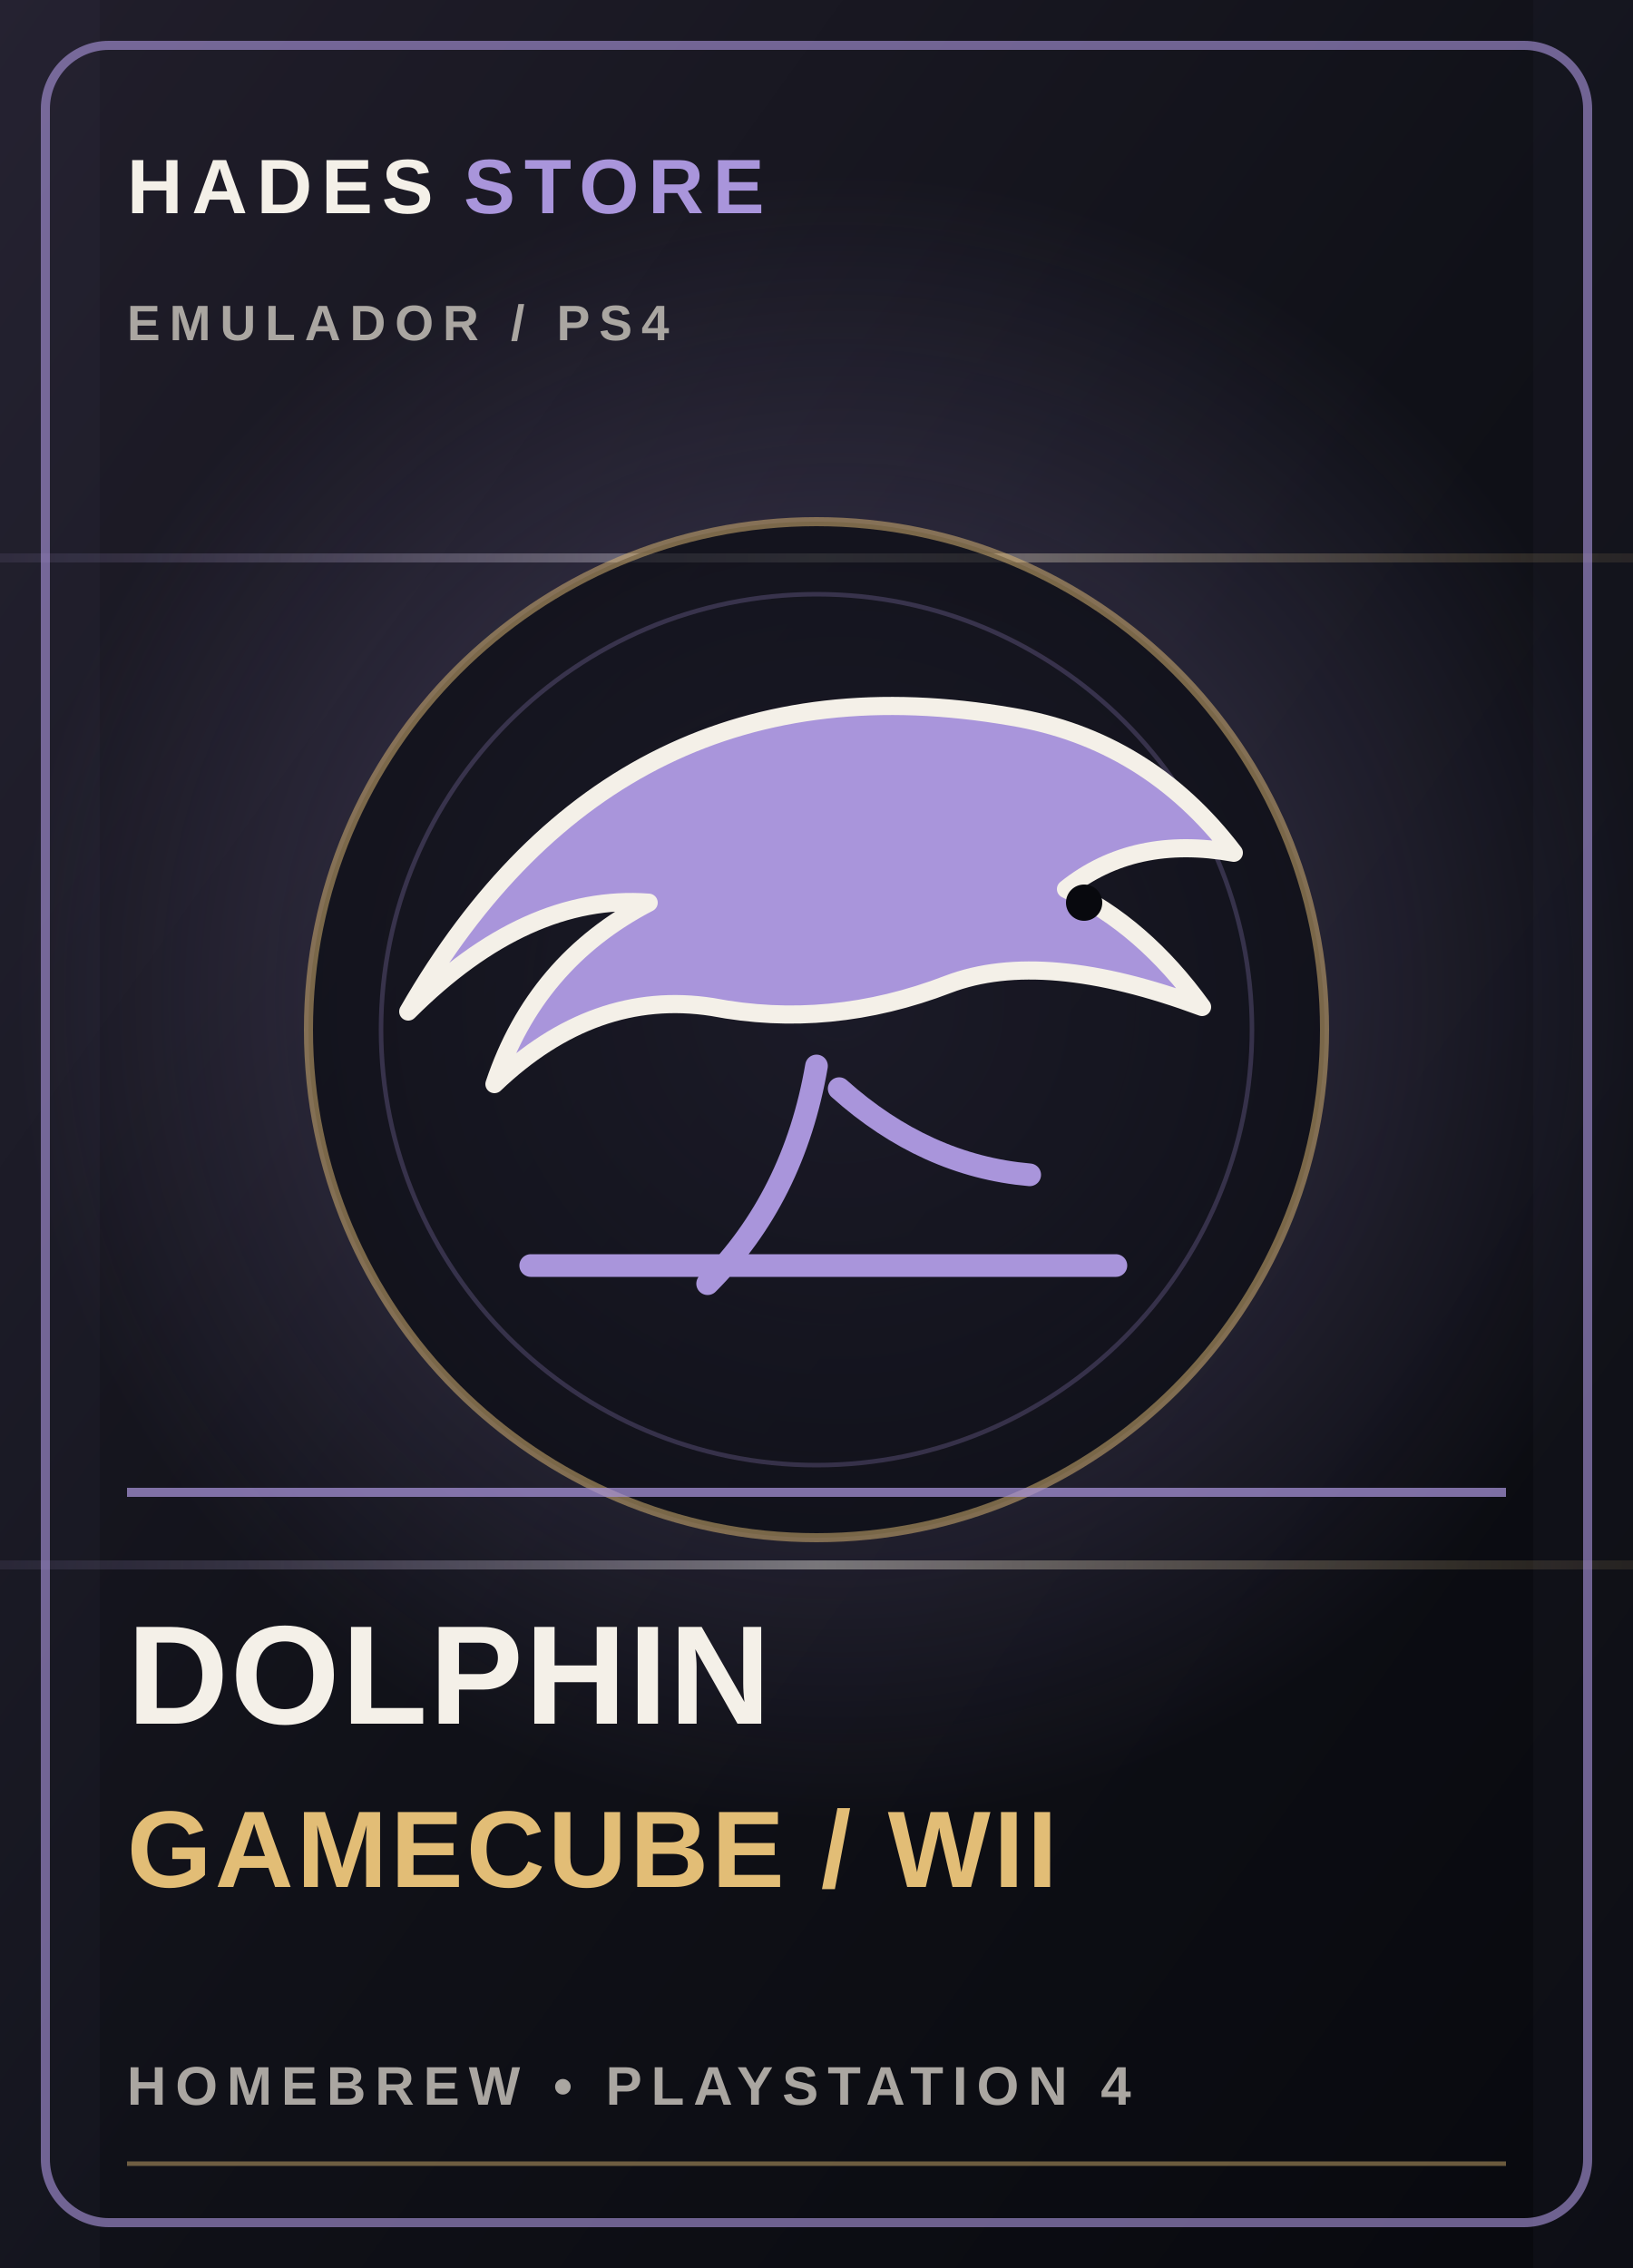
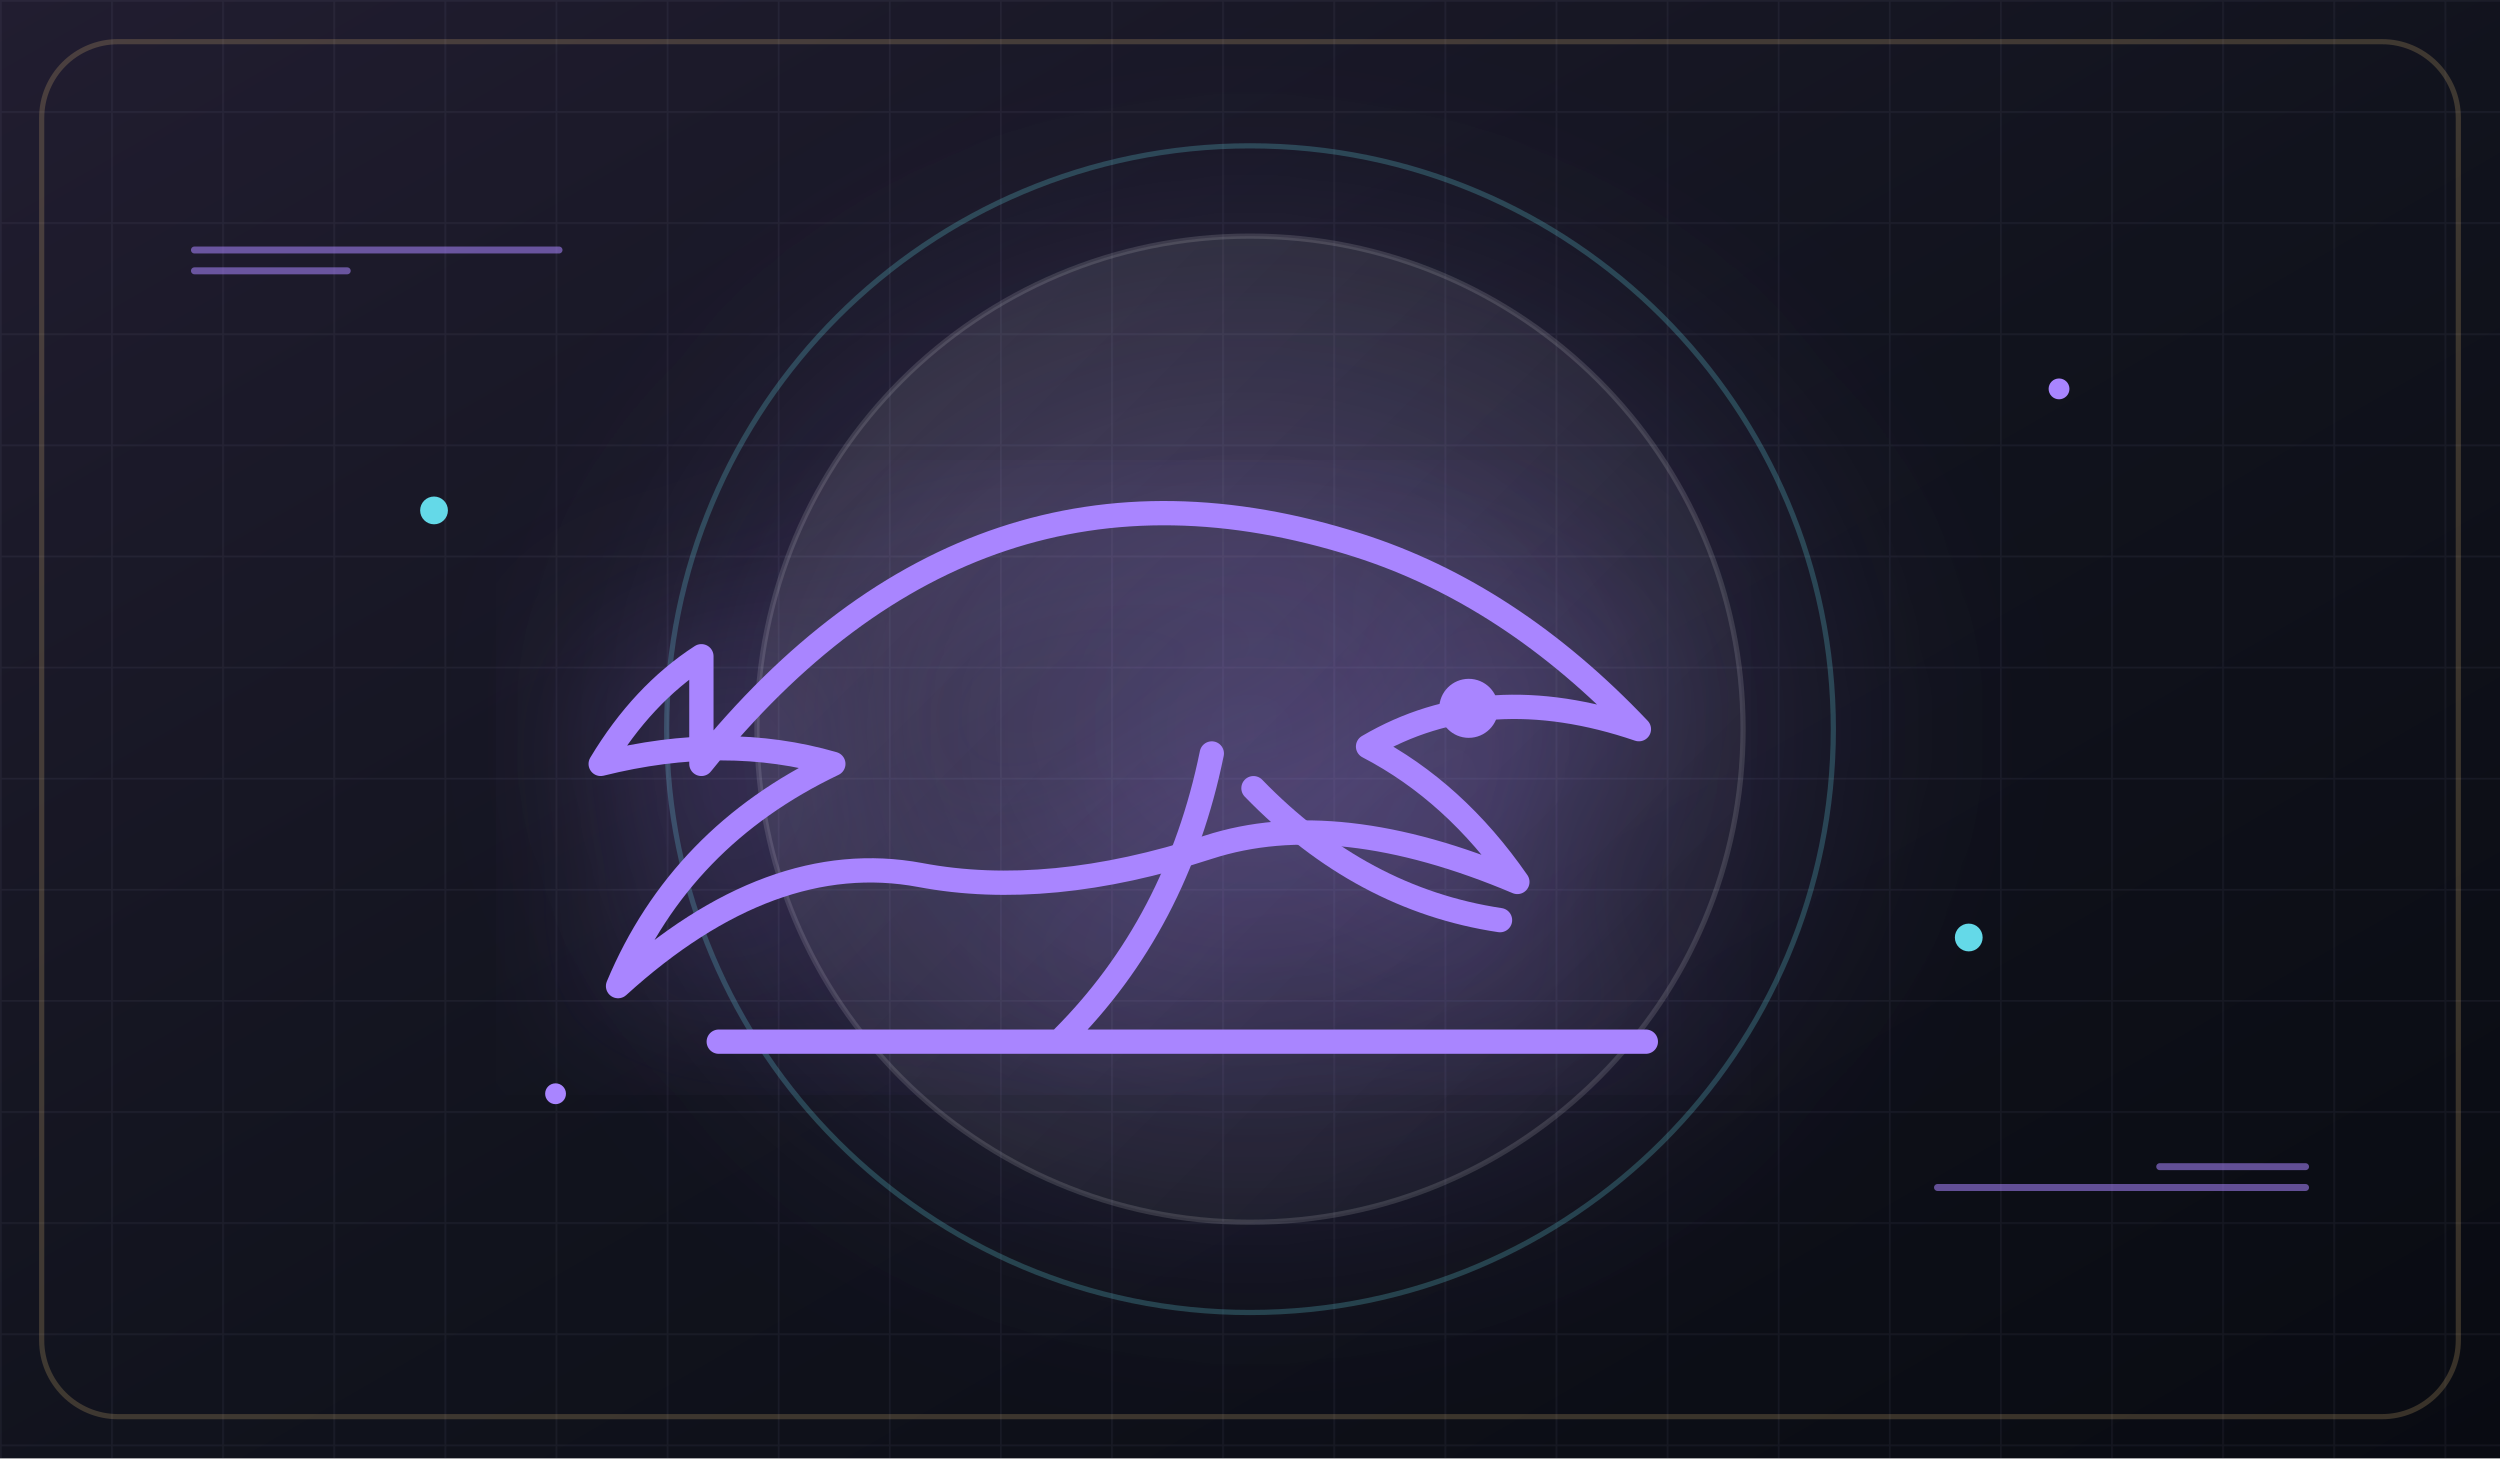
- <svg xmlns="http://www.w3.org/2000/svg" viewBox="0 0 360 500" role="img" aria-labelledby="title desc">
+ <svg xmlns="http://www.w3.org/2000/svg" viewBox="0 0 720 420" role="img" aria-label="Ilustração estilizada HADES Store">
  <defs>
-     <linearGradient id="bg-cover-14" x1="0" y1="0" x2="1" y2="1">
-       <stop stop-color="#211e2b" />
-       <stop offset=".52" stop-color="#101118" />
-       <stop offset="1" stop-color="#08090e" />
+     <linearGradient id="bg" x1="0" y1="0" x2="1" y2="1">
+       <stop stop-color="#211d30" />
+       <stop offset=".52" stop-color="#11131d" />
+       <stop offset="1" stop-color="#090b12" />
    </linearGradient>
-     <radialGradient id="glow-cover-14">
-       <stop stop-color="#a995db" stop-opacity=".34" />
-       <stop offset="1" stop-color="#a995db" stop-opacity="0" />
+     <radialGradient id="glow">
+       <stop stop-color="#a985ff" stop-opacity=".32" />
+       <stop offset="1" stop-color="#a985ff" stop-opacity="0" />
    </radialGradient>
-     <linearGradient id="foil-cover-14" x1="0" y1="0" x2="1" y2="0">
-       <stop stop-color="#a995db" stop-opacity=".1" />
-       <stop offset=".5" stop-color="#f4f0e8" stop-opacity=".42" />
-       <stop offset="1" stop-color="#e2bd76" stop-opacity=".1" />
+     <linearGradient id="glass" x1="0" y1="0" x2="1" y2="1">
+       <stop stop-color="#fff" stop-opacity=".1" />
+       <stop offset="1" stop-color="#fff" stop-opacity=".015" />
    </linearGradient>
+     <pattern id="grid" width="32" height="32" patternUnits="userSpaceOnUse">
+       <path d="M32 0H0v32" fill="none" stroke="#d9d5ec" stroke-opacity=".055" stroke-width="1" />
+     </pattern>
+     <filter id="soft">
+       <feGaussianBlur stdDeviation="24" />
+     </filter>
  </defs>
-   <rect width="360" height="500" fill="url(#bg-cover-14)" />
-   <circle cx="185" cy="220" r="183" fill="url(#glow-cover-14)" />
-   <path d="M0 123h360M0 345h360" stroke="url(#foil-cover-14)" stroke-width="2" />
-   <path d="M0 0h22v500H0zm338 0h22v500h-22z" fill="#a995db" opacity=".035" />
-   <rect x="10" y="10" width="340" height="480" rx="14" fill="none" stroke="#a995db" stroke-opacity=".62" stroke-width="2" />
-   <text x="28" y="47" fill="#f4f0e8" font-family="Arial,sans-serif" font-size="17" font-weight="800" letter-spacing="2">HADES <tspan fill="#a995db">STORE</tspan>
-   </text>
-   <text x="28" y="75" fill="#aaa6a1" font-family="Arial,sans-serif" font-size="11" font-weight="700" letter-spacing="2">EMULADOR  /  PS4</text>
-   <circle cx="180" cy="227" r="112" fill="#0c0d14" fill-opacity=".72" stroke="#e2bd76" stroke-opacity=".5" stroke-width="2" />
-   <circle cx="180" cy="227" r="96" fill="none" stroke="#a995db" stroke-opacity=".24" stroke-width="1" />
-   <g color="#a995db">
-     <path d="M90 223q46-80 133-65 30 5 49 30-22-4-37 8 17 8 30 26-35-13-56-5-26 10-52 5-26-4-48 17 9-27 34-40-27-2-53 24z" fill="#a995db" stroke="#f4f0e8" stroke-width="4" stroke-linejoin="round" />
-     <path d="M180 235q-5 29-24 48m29-43q19 17 42 19m-110 20h129" fill="none" stroke="currentColor" stroke-width="5" stroke-linecap="round" />
-     <circle cx="239" cy="199" r="4" fill="#08090e" />
+   <rect width="720" height="420" fill="url(#bg)" />
+   <rect width="720" height="420" fill="url(#grid)" />
+   <ellipse cx="360" cy="210" rx="205" ry="175" fill="url(#glow)" filter="url(#soft)" />
+   <circle cx="360" cy="210" r="168" fill="none" stroke="#64d9e8" stroke-opacity=".24" stroke-width="1.5" />
+   <circle cx="360" cy="210" r="142" fill="url(#glass)" stroke="#fff" stroke-opacity=".13" stroke-width="1.5" />
+   <path d="M56 72h105M56 78h44M558 342h106M622 336h42" stroke="#a985ff" stroke-opacity=".55" stroke-width="2" stroke-linecap="round" />
+   <g fill="none" stroke="#a985ff" stroke-width="12" stroke-linecap="round" stroke-linejoin="round" filter="url(#soft)" opacity=".25">
+     <path d="M202 220q79-98 189-63 44 14 81 53-44-15-78 5 25 13 43 39-52-22-89-10-46 15-83 8-43-8-87 32 18-43 62-64-31-9-67 0 12-20 29-31z" />
+     <path d="M349 217q-10 49-43 82m55-72q31 32 71 38m-225 35h267" />
+     <circle cx="423" cy="204" r="5" />
  </g>
-   <path d="M28 329h304" stroke="#a995db" stroke-opacity=".72" stroke-width="2" />
-   <text x="28" y="380" fill="#f4f0e8" font-family="Arial,sans-serif" font-size="31" font-weight="900" letter-spacing=".4">DOLPHIN</text>
-   <text x="28" y="416" fill="#e2bd76" font-family="Arial,sans-serif" font-size="24" font-weight="800" letter-spacing=".7">GAMECUBE / WII</text>
-   <text x="28" y="464" fill="#aaa6a1" font-family="Arial,sans-serif" font-size="12" font-weight="700" letter-spacing="2">HOMEBREW  •  PLAYSTATION 4</text>
-   <path d="M28 477h304" stroke="#e2bd76" stroke-opacity=".45" />
+   <g fill="none" stroke="#a985ff" stroke-width="7" stroke-linecap="round" stroke-linejoin="round">
+     <path d="M202 220q79-98 189-63 44 14 81 53-44-15-78 5 25 13 43 39-52-22-89-10-46 15-83 8-43-8-87 32 18-43 62-64-31-9-67 0 12-20 29-31z" />
+     <path d="M349 217q-10 49-43 82m55-72q31 32 71 38m-225 35h267" />
+     <circle cx="423" cy="204" r="5" />
+   </g>
+   <circle cx="125" cy="147" r="4" fill="#64d9e8" />
+   <circle cx="593" cy="112" r="3" fill="#a985ff" />
+   <circle cx="567" cy="270" r="4" fill="#64d9e8" />
+   <circle cx="160" cy="315" r="3" fill="#a985ff" />
+   <rect x="12" y="12" width="696" height="396" rx="22" fill="none" stroke="#e2bd76" stroke-opacity=".22" stroke-width="1.5" />
</svg>
